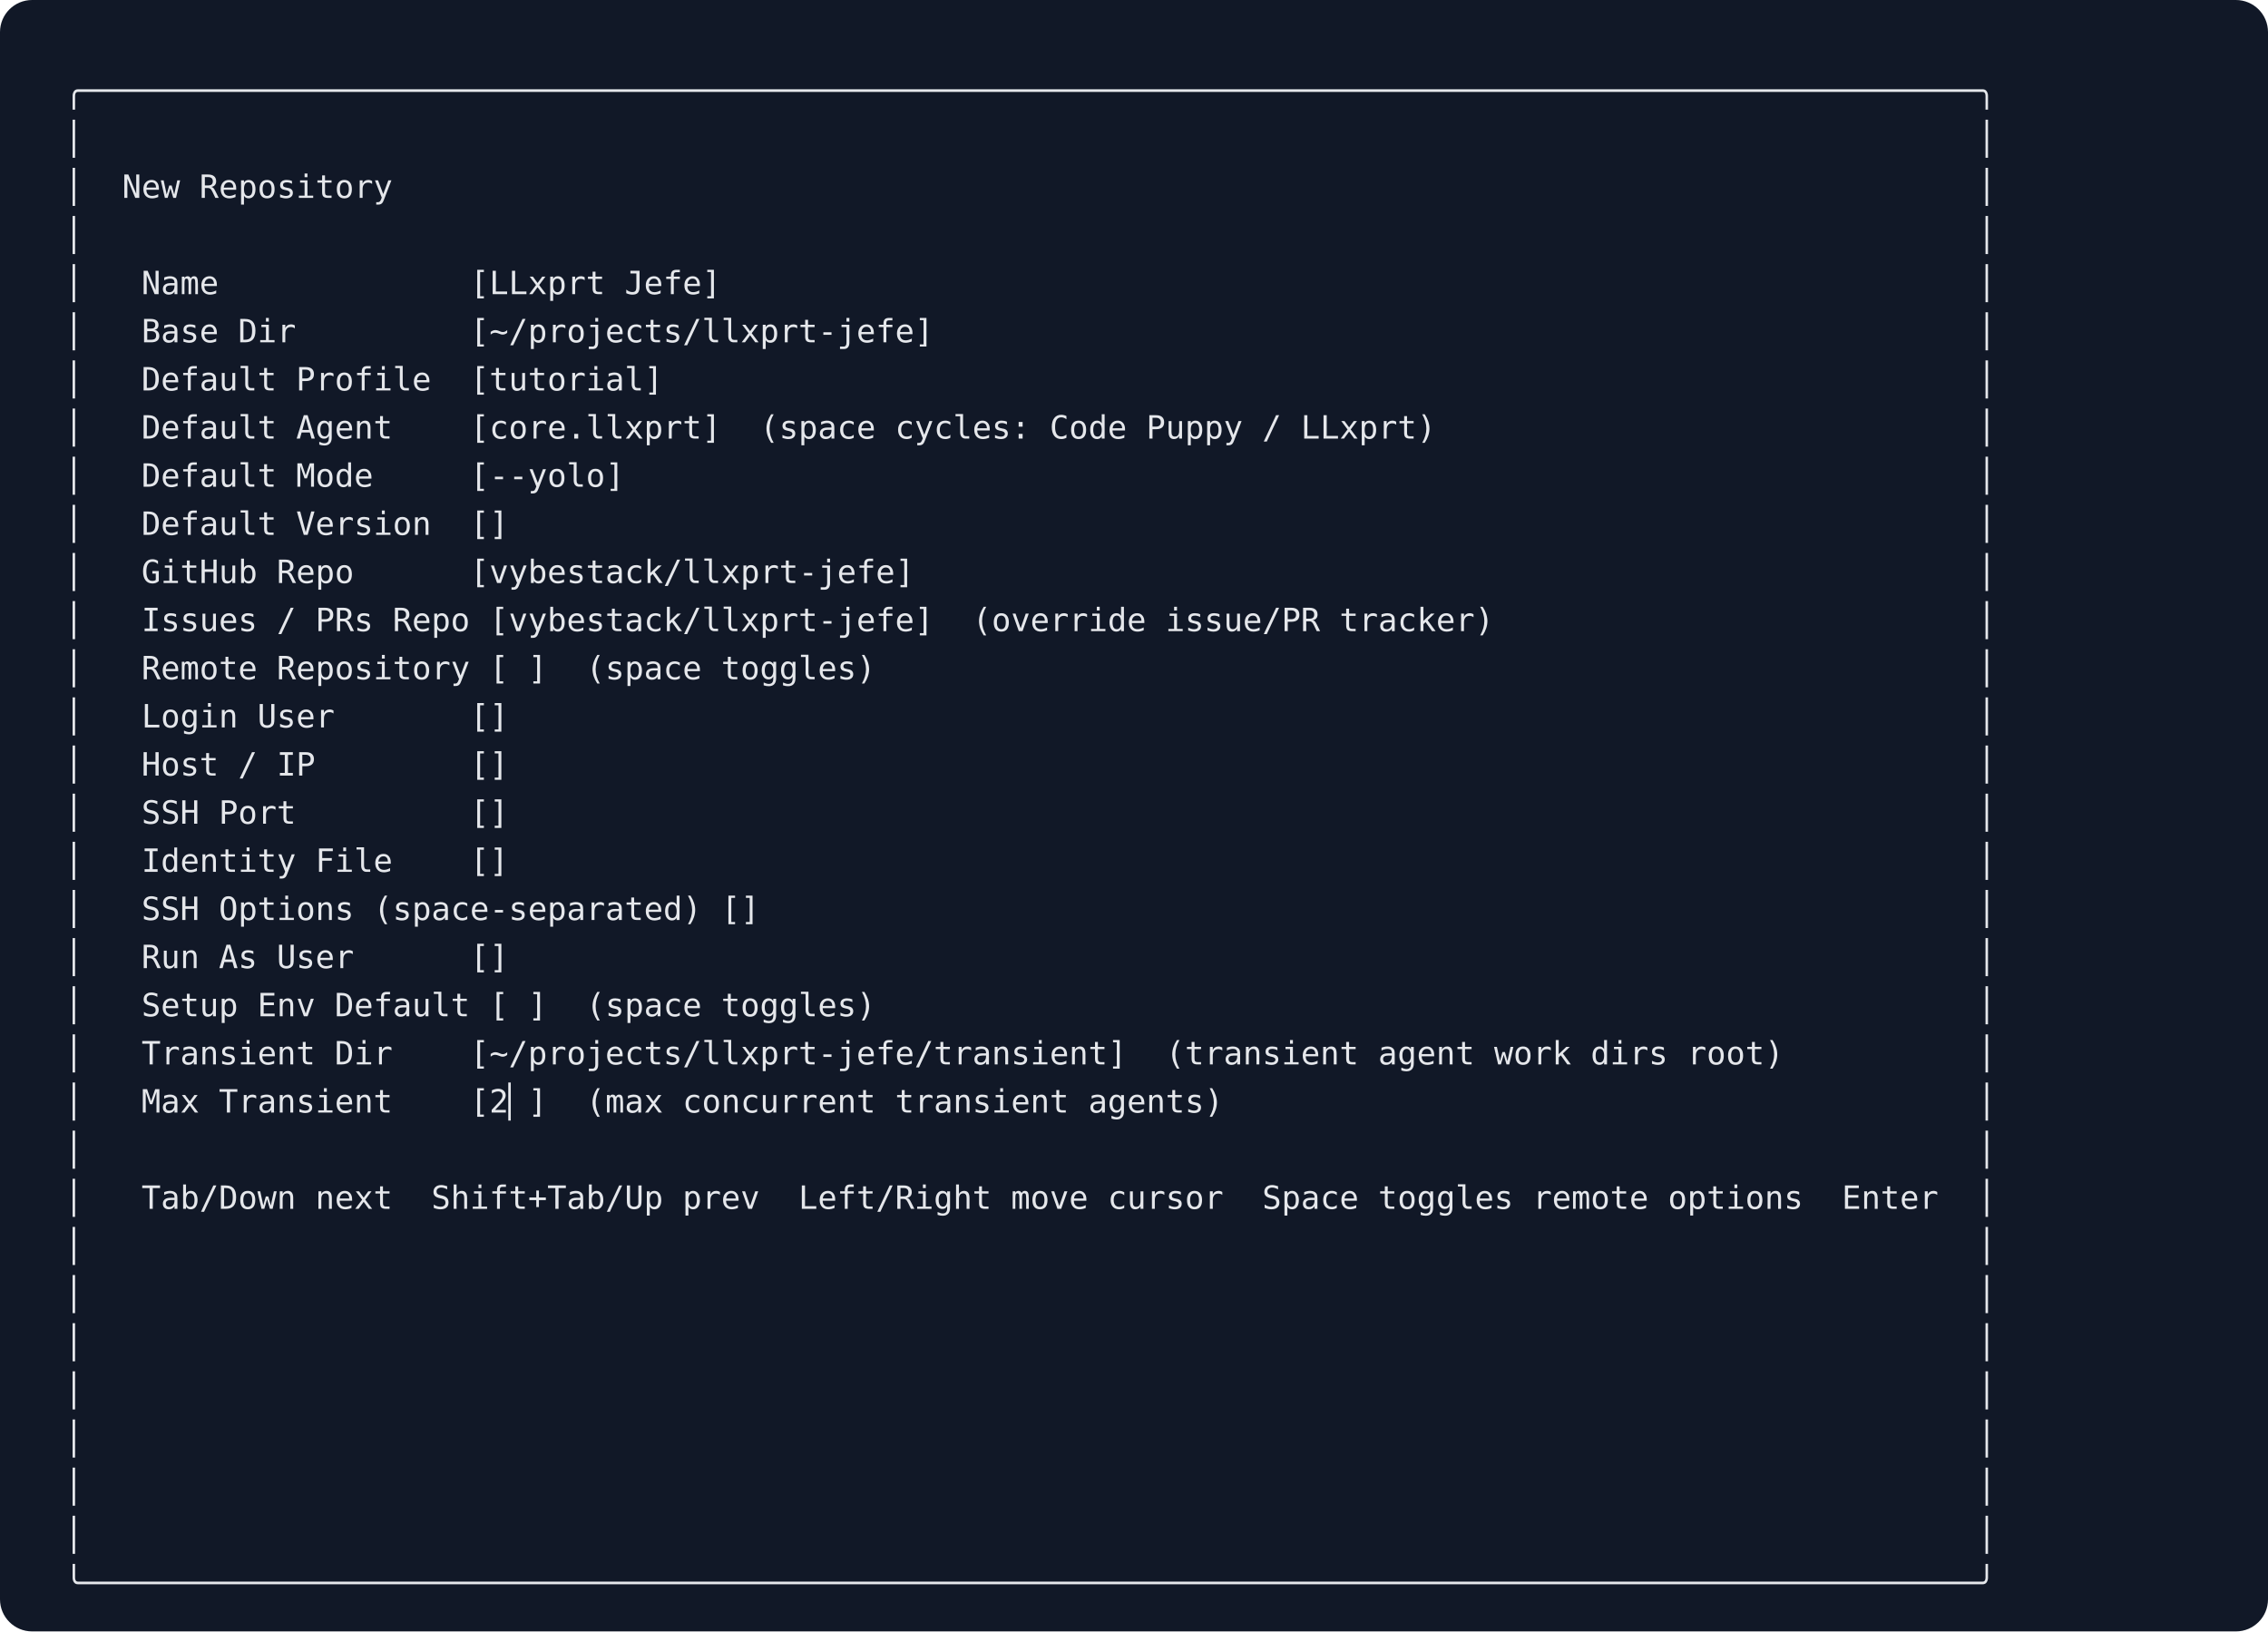
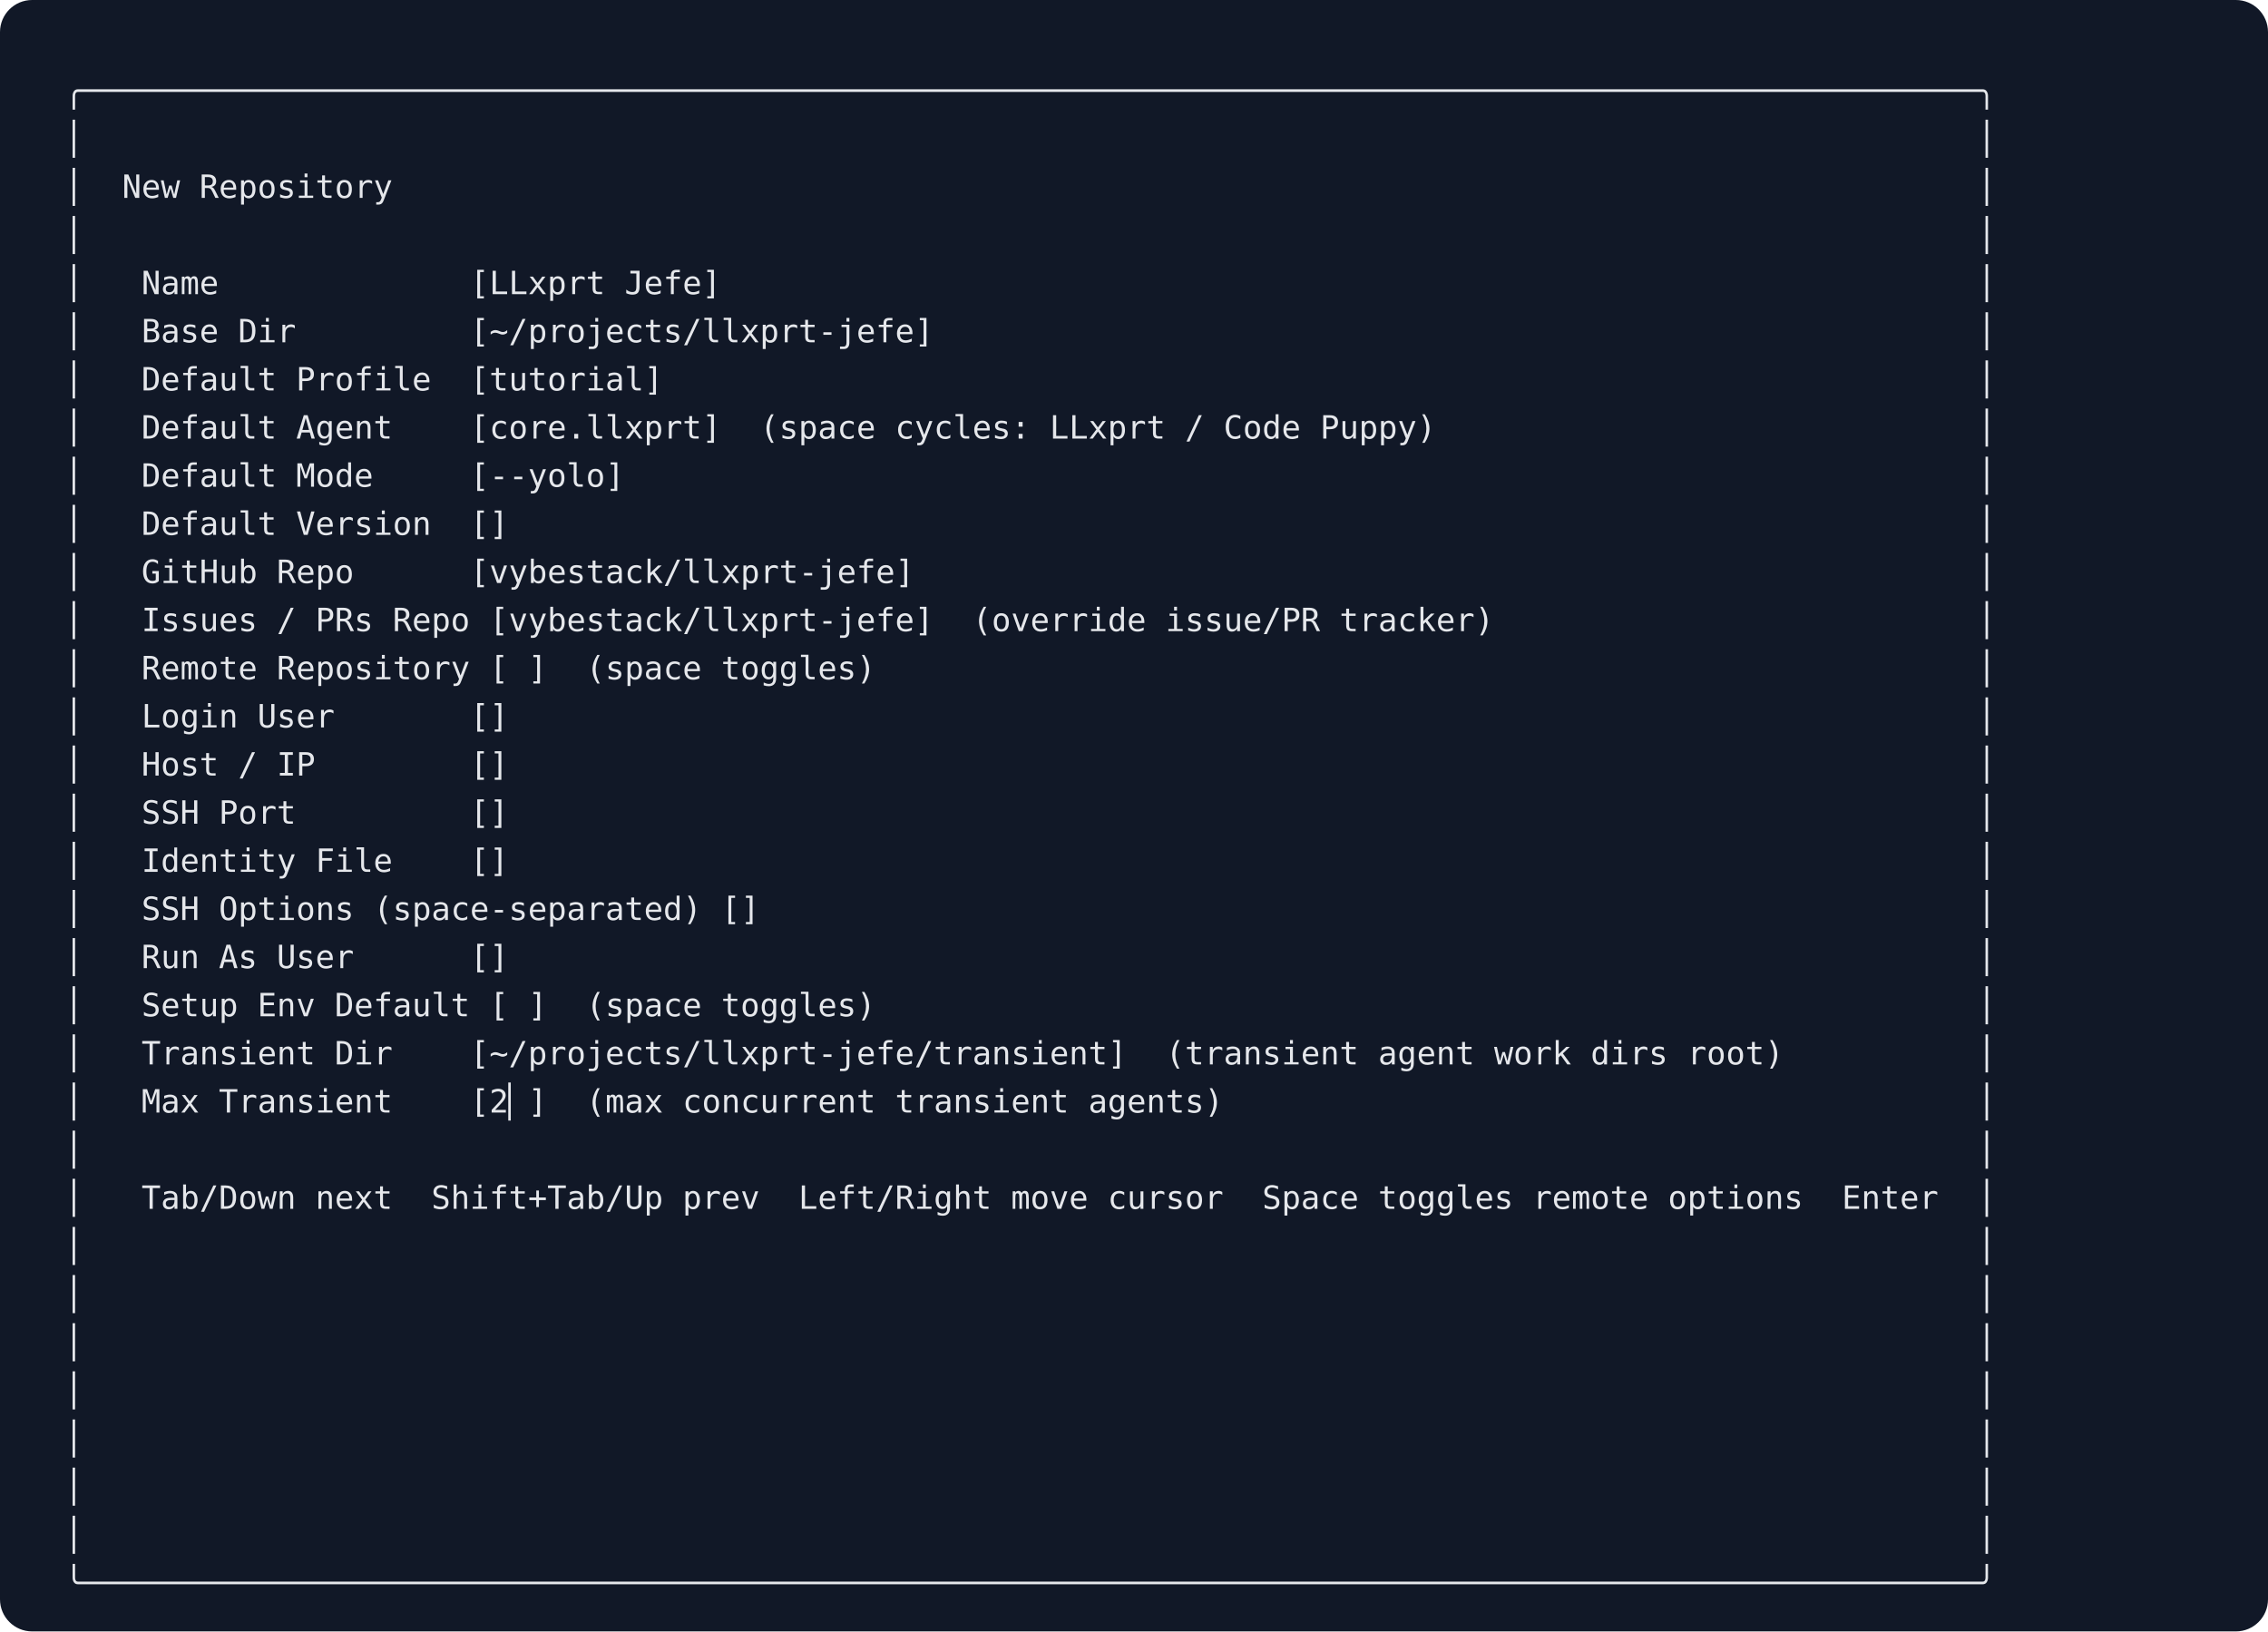
<svg xmlns="http://www.w3.org/2000/svg" width="848" height="610" viewBox="0 0 848 610" role="img" aria-label="Jefe terminal capture">
  <rect width="848" height="610" rx="12" fill="#111827" />
  <g fill="#e5e7eb" font-family="Menlo, Monaco, Consolas, monospace" font-size="12">
    <text x="24" y="38" xml:space="preserve">╭──────────────────────────────────────────────────────────────────────────────────────────────────╮</text>
    <text x="24" y="56" xml:space="preserve">│                                                                                                  │</text>
    <text x="24" y="74" xml:space="preserve">│  New Repository                                                                                  │</text>
    <text x="24" y="92" xml:space="preserve">│                                                                                                  │</text>
    <text x="24" y="110" xml:space="preserve">│   Name             [LLxprt Jefe]                                                                 │</text>
    <text x="24" y="128" xml:space="preserve">│   Base Dir         [~/projects/llxprt-jefe]                                                      │</text>
    <text x="24" y="146" xml:space="preserve">│   Default Profile  [tutorial]                                                                    │</text>
-     <text x="24" y="164" xml:space="preserve">│   Default Agent    [core.llxprt]  (space cycles: Code Puppy / LLxprt)                            │</text>
+     <text x="24" y="164" xml:space="preserve">│   Default Agent    [core.llxprt]  (space cycles: LLxprt / Code Puppy)                            │</text>
    <text x="24" y="182" xml:space="preserve">│   Default Mode     [--yolo]                                                                      │</text>
    <text x="24" y="200" xml:space="preserve">│   Default Version  []                                                                            │</text>
    <text x="24" y="218" xml:space="preserve">│   GitHub Repo      [vybestack/llxprt-jefe]                                                       │</text>
    <text x="24" y="236" xml:space="preserve">│   Issues / PRs Repo [vybestack/llxprt-jefe]  (override issue/PR tracker)                         │</text>
    <text x="24" y="254" xml:space="preserve">│   Remote Repository [ ]  (space toggles)                                                         │</text>
    <text x="24" y="272" xml:space="preserve">│   Login User       []                                                                            │</text>
    <text x="24" y="290" xml:space="preserve">│   Host / IP        []                                                                            │</text>
    <text x="24" y="308" xml:space="preserve">│   SSH Port         []                                                                            │</text>
    <text x="24" y="326" xml:space="preserve">│   Identity File    []                                                                            │</text>
    <text x="24" y="344" xml:space="preserve">│   SSH Options (space-separated) []                                                               │</text>
    <text x="24" y="362" xml:space="preserve">│   Run As User      []                                                                            │</text>
    <text x="24" y="380" xml:space="preserve">│   Setup Env Default [ ]  (space toggles)                                                         │</text>
    <text x="24" y="398" xml:space="preserve">│   Transient Dir    [~/projects/llxprt-jefe/transient]  (transient agent work dirs root)          │</text>
    <text x="24" y="416" xml:space="preserve">│   Max Transient    [2▏]  (max concurrent transient agents)                                       │</text>
    <text x="24" y="434" xml:space="preserve">│                                                                                                  │</text>
    <text x="24" y="452" xml:space="preserve">│   Tab/Down next  Shift+Tab/Up prev  Left/Right move cursor  Space toggles remote options  Enter  │</text>
    <text x="24" y="470" xml:space="preserve">│                                                                                                  │</text>
    <text x="24" y="488" xml:space="preserve">│                                                                                                  │</text>
    <text x="24" y="506" xml:space="preserve">│                                                                                                  │</text>
    <text x="24" y="524" xml:space="preserve">│                                                                                                  │</text>
    <text x="24" y="542" xml:space="preserve">│                                                                                                  │</text>
    <text x="24" y="560" xml:space="preserve">│                                                                                                  │</text>
    <text x="24" y="578" xml:space="preserve">│                                                                                                  │</text>
    <text x="24" y="596" xml:space="preserve">╰──────────────────────────────────────────────────────────────────────────────────────────────────╯</text>
  </g>
</svg>
